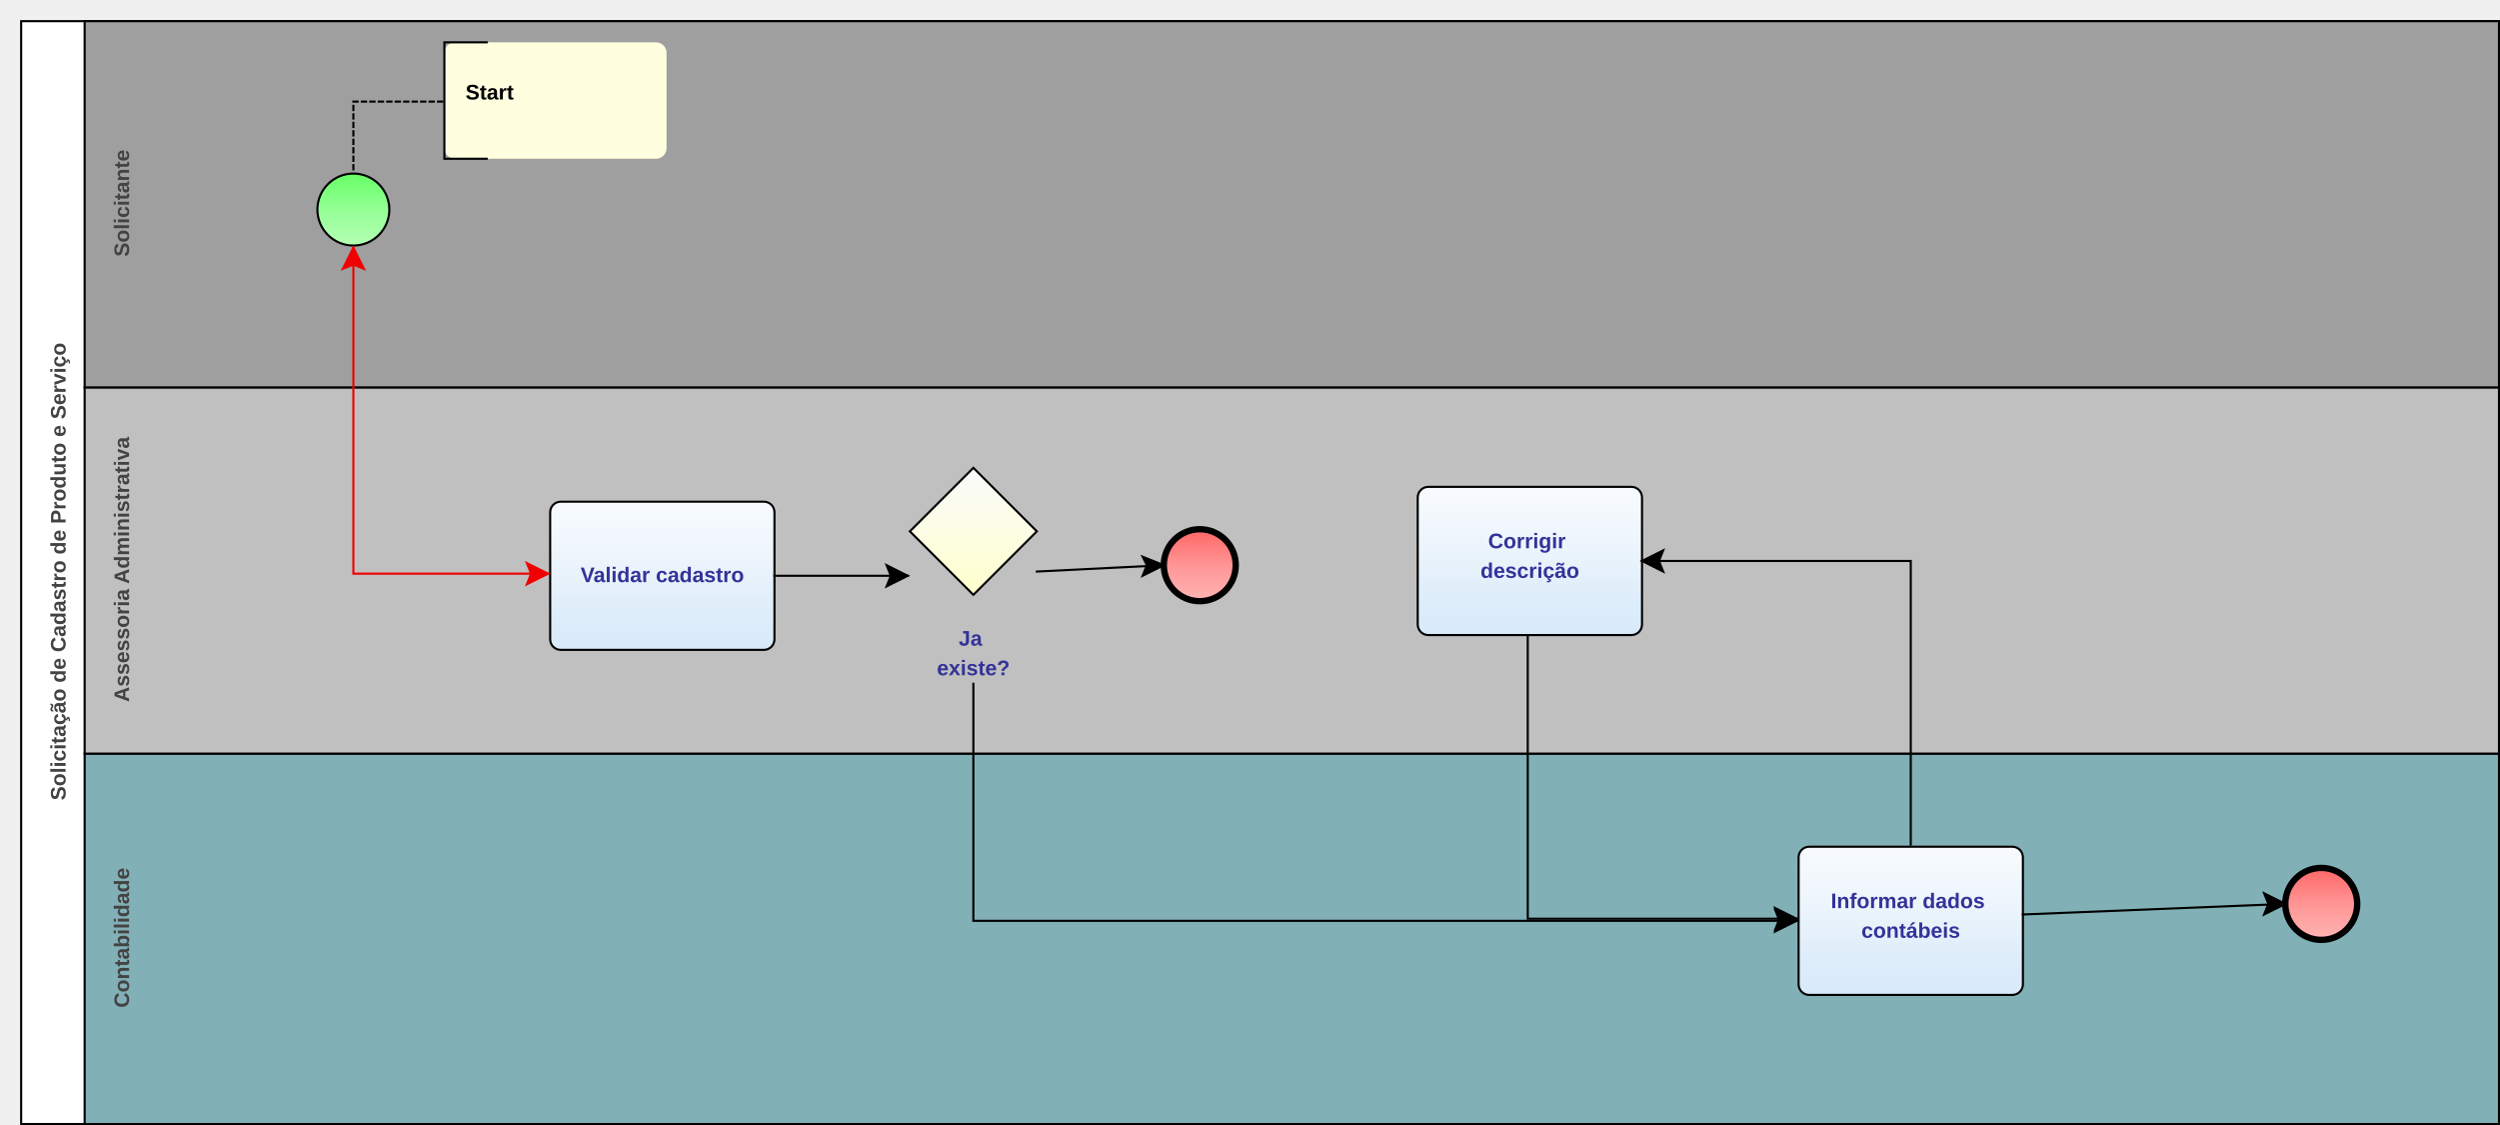
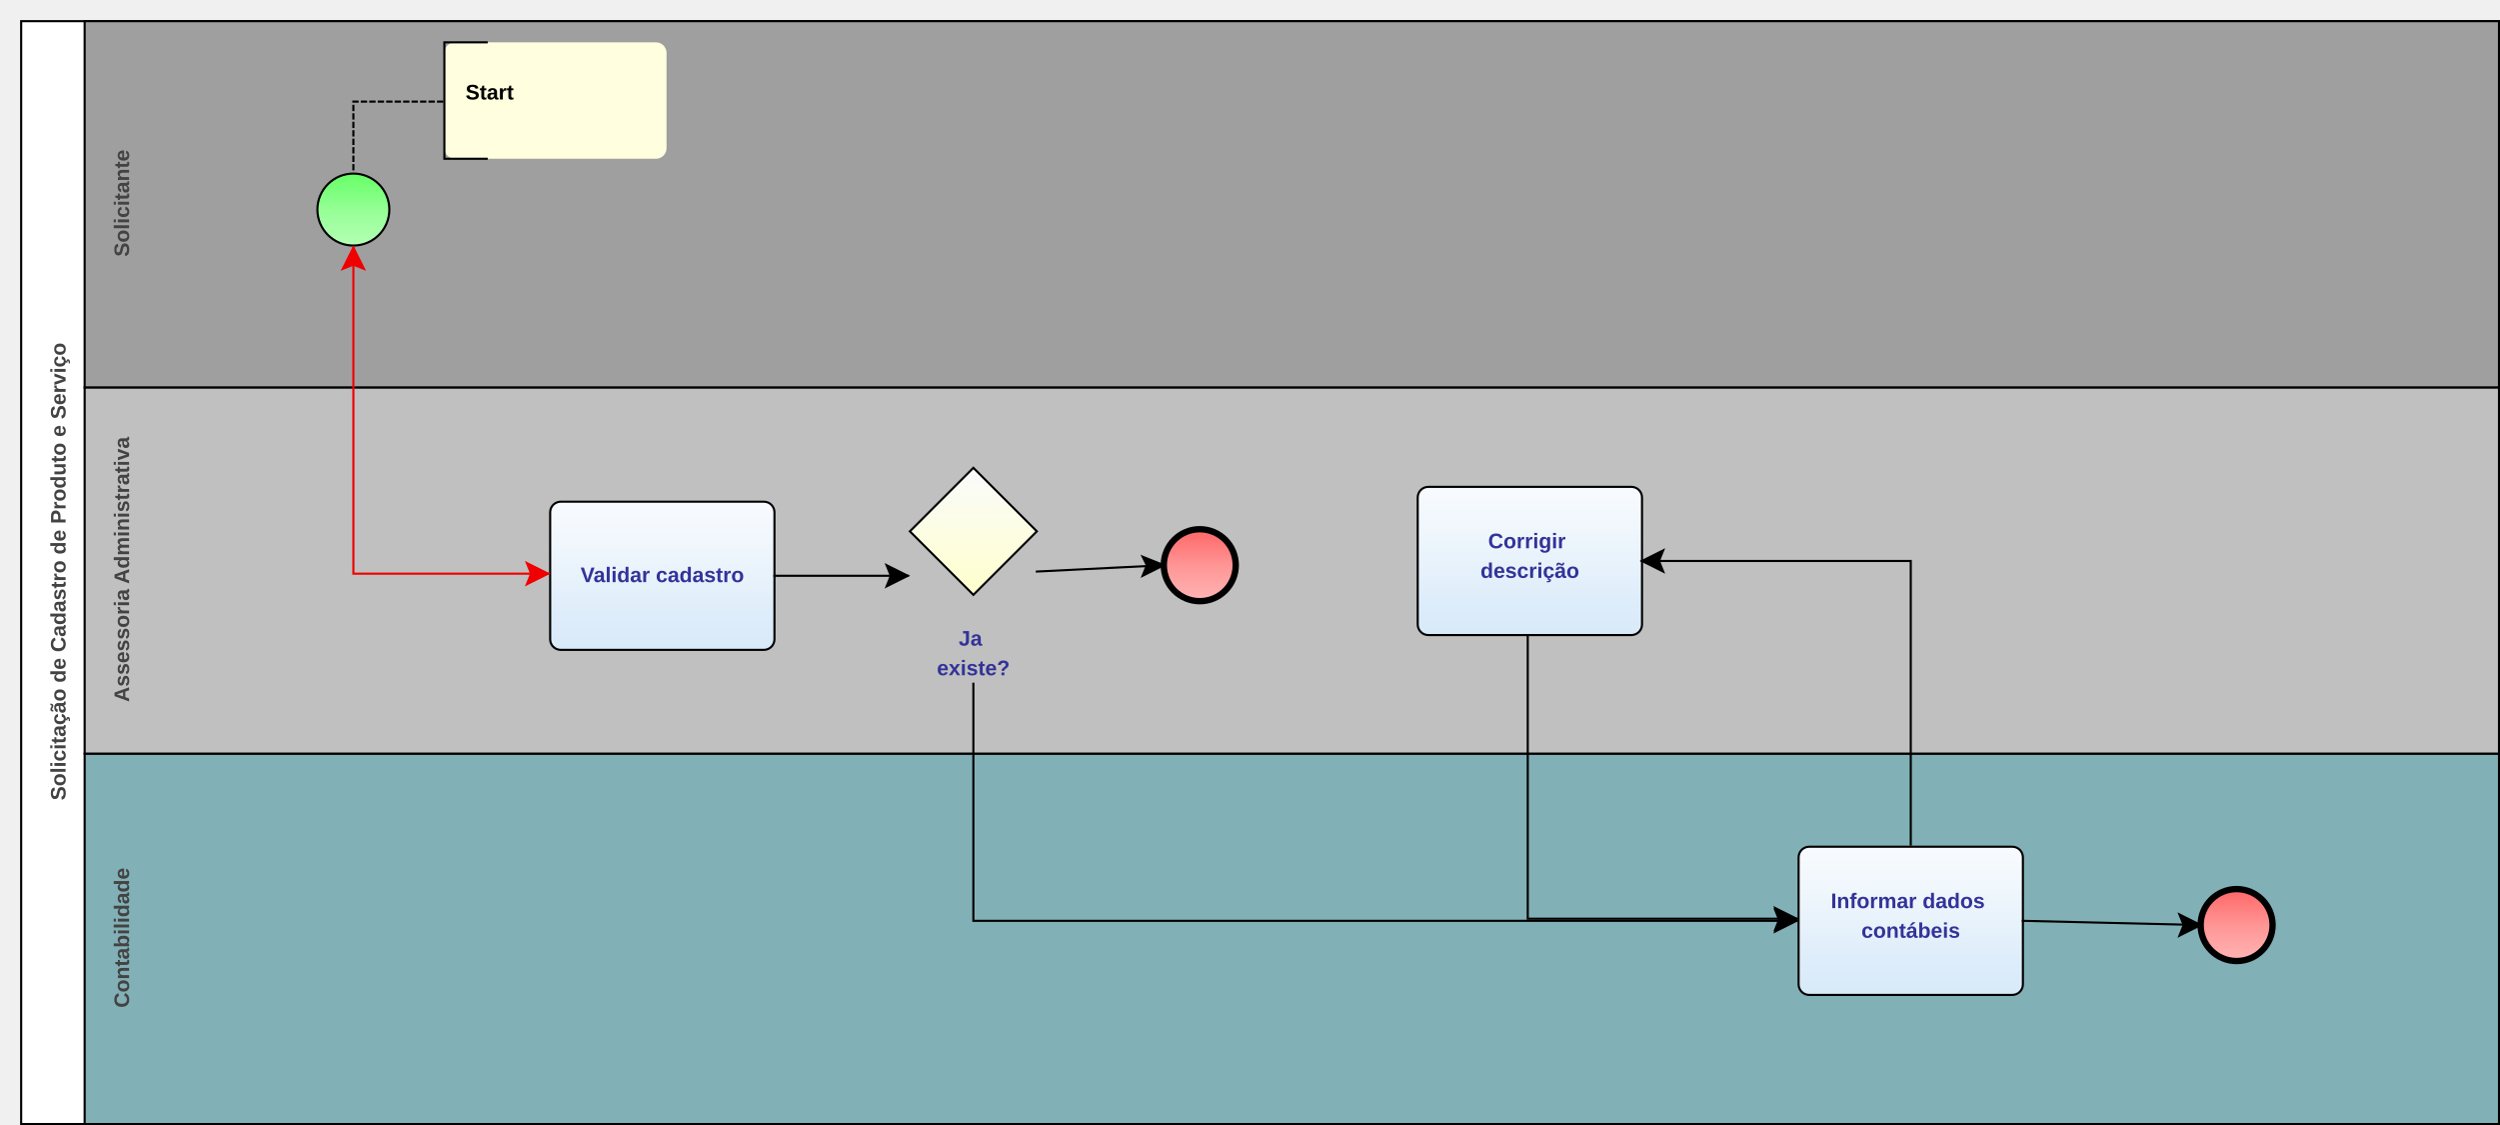
<svg xmlns="http://www.w3.org/2000/svg" xmlns:xlink="http://www.w3.org/1999/xlink" style="stroke-dasharray:none; shape-rendering:auto; font-family:'Arial'; text-rendering:auto; fill-opacity:1; color-interpolation:auto; color-rendering:auto; font-size:12; fill:black; stroke:black; image-rendering:auto; stroke-miterlimit:10; stroke-linecap:square; stroke-linejoin:miter; font-style:normal; stroke-width:1; stroke-dashoffset:0; font-weight:normal; stroke-opacity:1;" contentScriptType="text/ecmascript" preserveAspectRatio="xMidYMid meet" zoomAndPan="magnify" version="1.0" contentStyleType="text/css" xml:xlink="http://www.w3.org/1999/xlink" width="1181" height="531">
  <rect x="10" y="10" width="1171" height="521" ry="0" rx="0" style="stroke:#000000; fill:#FFFFFF" />
  <rect x="40" y="356" width="1141" height="175" ry="0" rx="0" style="stroke:#000000; fill:#82B0B7" />
  <g componentSequence="9">
    <text x="-443" y="47" transform="rotate(270)" text-anchor="middle" style="font-weight:bold;font-size:10px;stroke:none; fill:#434343">
      <tspan dy="14" x="-443">Contabilidade</tspan>
    </text>
  </g>
  <rect x="40" y="183" width="1141" height="173" ry="0" rx="0" style="stroke:#000000; fill:#C0C0C0" />
  <g componentSequence="3">
    <text x="-269" y="47" transform="rotate(270)" text-anchor="middle" style="font-weight:bold;font-size:10px;stroke:none; fill:#434343">
      <tspan dy="14" x="-269">Assessoria Administrativa</tspan>
    </text>
  </g>
  <rect x="40" y="10" width="1141" height="173" ry="0" rx="0" style="stroke:#000000; fill:#9F9F9F" />
  <g componentSequence="2">
    <text x="-96" y="47" transform="rotate(270)" text-anchor="middle" style="font-weight:bold;font-size:10px;stroke:none; fill:#434343">
      <tspan dy="14" x="-96">Solicitante</tspan>
    </text>
  </g>
  <g componentSequence="1">
    <text x="-270" y="17" transform="rotate(270)" text-anchor="middle" style="font-weight:bold;font-size:10px;stroke:none; fill:#434343">
      <tspan dy="14" x="-270">Solicitação de Cadastro de Produto e Serviço</tspan>
    </text>
  </g>
  <g sequence="4">
-     <ellipse cx="167" cy="99" rx="17" ry="17" stroke-width="1" style="fill:url(#linearGradient66FF6696FF96B6FFB6_346245571);" stroke="336633" />
+     <ellipse cx="167" cy="99" rx="17" ry="17" stroke-width="1" style="fill:url(#linearGradient66FF6696FF96B6FFB6_193139987);" stroke="336633" />
  </g>
  <g sequence="5">
-     <rect x="260" y="237" width="106" height="70" ry="5" rx="5" style="fill:url(#linearGradientF8FBFEEDF5FCDEEDFAD4E7F8E2E5E9_442803495);" stroke="191970" />
+     <rect x="260" y="237" width="106" height="70" ry="5" rx="5" style="fill:url(#linearGradientF8FBFEEDF5FCDEEDFAD4E7F8E2E5E9_88406547);" stroke="191970" />
  </g>
  <g componentSequence="5">
    <text x="313" y="261" text-anchor="middle" style="font-weight:bold;font-size:10px;stroke:none; fill:#333399">
      <tspan dy="14" x="313">Validar cadastro</tspan>
    </text>
  </g>
  <rect x="210" y="20" width="105" height="55" ry="5" rx="5" style="stroke:none; fill:#FFFFE0" />
  <g componentSequence="7">
    <text x="220" y="33" text-anchor="left" style="font-weight:bold;font-size:10px;stroke:none; fill:#000000">
      <tspan dy="14" x="220">Start</tspan>
    </text>
  </g>
  <path style="fill:none; stroke-width:1; stroke:#000000;" d="M230.0 20.0 L210.0 20.0 L210.0 75.0 L230.0 75.0" />
  <g sequence="10">
-     <rect x="850" y="400" width="106" height="70" ry="5" rx="5" style="fill:url(#linearGradientF8FBFEEDF5FCDEEDFAD4E7F8E2E5E9_509289139);" stroke="191970" />
+     <rect x="850" y="400" width="106" height="70" ry="5" rx="5" style="fill:url(#linearGradientF8FBFEEDF5FCDEEDFAD4E7F8E2E5E9_24870499);" stroke="191970" />
  </g>
  <g componentSequence="10">
    <text x="903" y="415" text-anchor="middle" style="font-weight:bold;font-size:10px;stroke:none; fill:#333399">
      <tspan dy="14" x="903">Informar dados</tspan>
      <tspan dy="14" x="903">contábeis</tspan>
    </text>
  </g>
  <g sequence="12">
-     <ellipse cx="1097" cy="427" rx="17" ry="17" stroke-width="3" style="fill:url(#linearGradientFF6666FF9696FFB6B6_1532604188);" stroke="993333" />
+     <ellipse cx="1057" cy="437" rx="17" ry="17" stroke-width="3" style="fill:url(#linearGradientFF6666FF9696FFB6B6_1148842024);" stroke="993333" />
  </g>
  <g sequence="14">
-     <ellipse cx="567" cy="267" rx="17" ry="17" stroke-width="3" style="fill:url(#linearGradientFF6666FF9696FFB6B6_1429870821);" stroke="993333" />
+     <ellipse cx="567" cy="267" rx="17" ry="17" stroke-width="3" style="fill:url(#linearGradientFF6666FF9696FFB6B6_1472290361);" stroke="993333" />
  </g>
  <g sequence="16">
-     <rect x="670" y="230" width="106" height="70" ry="5" rx="5" style="fill:url(#linearGradientF8FBFEEDF5FCDEEDFAD4E7F8E2E5E9_1783157496);" stroke="191970" />
+     <rect x="670" y="230" width="106" height="70" ry="5" rx="5" style="fill:url(#linearGradientF8FBFEEDF5FCDEEDFAD4E7F8E2E5E9_1970778800);" stroke="191970" />
  </g>
  <g componentSequence="16">
    <text x="723" y="245" text-anchor="middle" style="font-weight:bold;font-size:10px;stroke:none; fill:#333399">
      <tspan dy="14" x="723">Corrigir</tspan>
      <tspan dy="14" x="723">descrição</tspan>
    </text>
  </g>
  <g sequence="19">
-     <polygon points=" 430 251 460 221 490 251 460 281 430 251" style="fill:url(#linearGradientFAFBFCFFFFCC_767638456);" stroke="000000" />
+     <polygon points=" 430 251 460 221 490 251 460 281 430 251" style="fill:url(#linearGradientFAFBFCFFFFCC_790970907);" stroke="000000" />
  </g>
  <g componentSequence="19">
    <text x="460" y="291" text-anchor="middle" style="font-weight:bold;font-size:10px;stroke:none; fill:#333399">
      <tspan dy="14" x="460">Ja</tspan>
      <tspan dy="14" x="460">existe?</tspan>
    </text>
  </g>
  <g componentSequence="6">
    <text x="177" y="240" style="font-size:10px;font-weight:none;stroke:none; fill:#333399" text-anchor="left" />
  </g>
  <g componentSequence="8">
    <text x="182" y="48" style="font-size:10px;font-weight:none;stroke:none; fill:#333399" text-anchor="left" />
  </g>
  <g componentSequence="13">
-     <text x="1028" y="430" style="font-size:10px;font-weight:none;stroke:none; fill:#333399" text-anchor="left" />
+     <text x="1008" y="436" style="font-size:10px;font-weight:none;stroke:none; fill:#333399" text-anchor="left" />
  </g>
  <g componentSequence="17">
    <text x="913" y="269" style="font-size:10px;font-weight:none;stroke:none; fill:#333399" text-anchor="left" />
  </g>
  <g componentSequence="18">
    <text x="732" y="431" style="font-size:10px;font-weight:none;stroke:none; fill:#333399" text-anchor="left" />
  </g>
  <g componentSequence="20">
    <text x="408" y="272" style="font-size:10px;font-weight:none;stroke:none; fill:#333399" text-anchor="left" />
  </g>
  <g componentSequence="21">
    <text x="530" y="269" style="font-size:10px;font-weight:none;stroke:none; fill:#333399" text-anchor="left" />
  </g>
  <g componentSequence="22">
    <text x="609" y="435" style="font-size:10px;font-weight:none;stroke:none; fill:#333399" text-anchor="left" />
  </g>
  <path style="fill:none; stroke:#F00000;stroke-width:1" d="M167.0 117.0 L167.0 271.0 L259.0 271.0" />
  <polygon style="fill:#F00000; stroke:#F00000;" points=" 249 266 259 271 249 276 251 271" />
  <polygon style="fill:#F00000; stroke:#F00000;" points=" 162 127 167 117 172 127 167 125" />
  <path style="fill:none; stroke:#000000;stroke-dasharray:2" d="M209.0 48.0 L167.0 48.0 L167.0 81.0" />
  <path style="fill:none; stroke:#000000;stroke-width:1" d="M366.0 272.0 L429.0 272.0" />
  <polygon style="fill:#000000; stroke:#000000;" points=" 419 267 429 272 419 277 421 272" />
-   <path style="fill:none; stroke:#000000;stroke-width:1" d="M956.0 432.0 L1080.0 427.0" />
-   <polygon style="fill:#000000; stroke:#000000;" points=" 1070 422 1080 427 1070 432 1072 427" />
+   <path style="fill:none; stroke:#000000;stroke-width:1" d="M956.0 435.0 L1040.0 437.0" />
+   <polygon style="fill:#000000; stroke:#000000;" points=" 1030 432 1040 437 1030 442 1032 437" />
  <path style="fill:none; stroke:#000000;stroke-width:1" d="M903.0 399.0 L903.0 332.0 L903.0 265.0 L776.0 265.0" />
  <polygon style="fill:#000000; stroke:#000000;" points=" 786 270 776 265 786 260 784 265" />
  <path style="fill:none; stroke:#000000;stroke-width:1" d="M722.0 300.0 L722.0 434.0 L849.0 434.0" />
  <polygon style="fill:#000000; stroke:#000000;" points=" 839 429 849 434 839 439 841 434" />
  <path style="fill:none; stroke:#000000;stroke-width:1" d="M460.0 323.0 L460.0 435.0 L849.0 435.0" />
  <polygon style="fill:#000000; stroke:#000000;" points=" 839 430 849 435 839 440 841 435" />
  <path style="fill:none; stroke:#000000;stroke-width:1" d="M490.0 270.0 L550.0 267.0" />
  <polygon style="fill:#000000; stroke:#000000;" points=" 540 263 550 267 540 272 542 267" />
  <defs>
-     <linearGradient xlink:href="#linearGradient66FF6696FF96B6FFB6" id="linearGradient66FF6696FF96B6FFB6_346245571" x1="0" y1="82.0" x2="0" y2="117.0" gradientUnits="userSpaceOnUse" xlink:type="simple" xlink:actuate="onLoad" xlink:show="other" />
+     <linearGradient xlink:href="#linearGradient66FF6696FF96B6FFB6" id="linearGradient66FF6696FF96B6FFB6_193139987" x1="0" y1="82.0" x2="0" y2="117.0" gradientUnits="userSpaceOnUse" xlink:type="simple" xlink:actuate="onLoad" xlink:show="other" />
    <linearGradient id="linearGradient66FF6696FF96B6FFB6">
      <stop style="stop-color:#66FF66;stop-opacity:1;" offset="0.0" id="stop66FF66" />
      <stop style="stop-color:#96FF96;stop-opacity:1;" offset="0.5" id="stop96FF96" />
      <stop style="stop-color:#B6FFB6;stop-opacity:1;" offset="1.0" id="stopB6FFB6" />
    </linearGradient>
-     <linearGradient xlink:href="#linearGradientF8FBFEEDF5FCDEEDFAD4E7F8E2E5E9" id="linearGradientF8FBFEEDF5FCDEEDFAD4E7F8E2E5E9_442803495" x1="0" y1="237.0" x2="0" y2="343.0" gradientUnits="userSpaceOnUse" xlink:type="simple" xlink:actuate="onLoad" xlink:show="other" />
+     <linearGradient xlink:href="#linearGradientF8FBFEEDF5FCDEEDFAD4E7F8E2E5E9" id="linearGradientF8FBFEEDF5FCDEEDFAD4E7F8E2E5E9_88406547" x1="0" y1="237.0" x2="0" y2="343.0" gradientUnits="userSpaceOnUse" xlink:type="simple" xlink:actuate="onLoad" xlink:show="other" />
    <linearGradient id="linearGradientF8FBFEEDF5FCDEEDFAD4E7F8E2E5E9">
      <stop style="stop-color:#F8FBFE;stop-opacity:1;" offset="0.0" id="stopF8FBFE" />
      <stop style="stop-color:#EDF5FC;stop-opacity:1;" offset="0.25" id="stopEDF5FC" />
      <stop style="stop-color:#DEEDFA;stop-opacity:1;" offset="0.5" id="stopDEEDFA" />
      <stop style="stop-color:#D4E7F8;stop-opacity:1;" offset="0.75" id="stopD4E7F8" />
      <stop style="stop-color:#E2E5E9;stop-opacity:1;" offset="1.0" id="stopE2E5E9" />
    </linearGradient>
-     <linearGradient xlink:href="#linearGradientF8FBFEEDF5FCDEEDFAD4E7F8E2E5E9" id="linearGradientF8FBFEEDF5FCDEEDFAD4E7F8E2E5E9_509289139" x1="0" y1="400.0" x2="0" y2="506.0" gradientUnits="userSpaceOnUse" xlink:type="simple" xlink:actuate="onLoad" xlink:show="other" />
-     <linearGradient xlink:href="#linearGradientFF6666FF9696FFB6B6" id="linearGradientFF6666FF9696FFB6B6_1532604188" x1="0" y1="410.0" x2="0" y2="445.0" gradientUnits="userSpaceOnUse" xlink:type="simple" xlink:actuate="onLoad" xlink:show="other" />
+     <linearGradient xlink:href="#linearGradientF8FBFEEDF5FCDEEDFAD4E7F8E2E5E9" id="linearGradientF8FBFEEDF5FCDEEDFAD4E7F8E2E5E9_24870499" x1="0" y1="400.0" x2="0" y2="506.0" gradientUnits="userSpaceOnUse" xlink:type="simple" xlink:actuate="onLoad" xlink:show="other" />
+     <linearGradient xlink:href="#linearGradientFF6666FF9696FFB6B6" id="linearGradientFF6666FF9696FFB6B6_1148842024" x1="0" y1="420.0" x2="0" y2="455.0" gradientUnits="userSpaceOnUse" xlink:type="simple" xlink:actuate="onLoad" xlink:show="other" />
    <linearGradient id="linearGradientFF6666FF9696FFB6B6">
      <stop style="stop-color:#FF6666;stop-opacity:1;" offset="0.0" id="stopFF6666" />
      <stop style="stop-color:#FF9696;stop-opacity:1;" offset="0.5" id="stopFF9696" />
      <stop style="stop-color:#FFB6B6;stop-opacity:1;" offset="1.0" id="stopFFB6B6" />
    </linearGradient>
-     <linearGradient xlink:href="#linearGradientFF6666FF9696FFB6B6" id="linearGradientFF6666FF9696FFB6B6_1429870821" x1="0" y1="250.0" x2="0" y2="285.0" gradientUnits="userSpaceOnUse" xlink:type="simple" xlink:actuate="onLoad" xlink:show="other" />
-     <linearGradient xlink:href="#linearGradientF8FBFEEDF5FCDEEDFAD4E7F8E2E5E9" id="linearGradientF8FBFEEDF5FCDEEDFAD4E7F8E2E5E9_1783157496" x1="0" y1="230.0" x2="0" y2="336.0" gradientUnits="userSpaceOnUse" xlink:type="simple" xlink:actuate="onLoad" xlink:show="other" />
-     <linearGradient xlink:href="#linearGradientFAFBFCFFFFCC" id="linearGradientFAFBFCFFFFCC_767638456" x1="0" y1="221.0" x2="0" y2="281.0" gradientUnits="userSpaceOnUse" xlink:type="simple" xlink:actuate="onLoad" xlink:show="other" />
+     <linearGradient xlink:href="#linearGradientFF6666FF9696FFB6B6" id="linearGradientFF6666FF9696FFB6B6_1472290361" x1="0" y1="250.0" x2="0" y2="285.0" gradientUnits="userSpaceOnUse" xlink:type="simple" xlink:actuate="onLoad" xlink:show="other" />
+     <linearGradient xlink:href="#linearGradientF8FBFEEDF5FCDEEDFAD4E7F8E2E5E9" id="linearGradientF8FBFEEDF5FCDEEDFAD4E7F8E2E5E9_1970778800" x1="0" y1="230.0" x2="0" y2="336.0" gradientUnits="userSpaceOnUse" xlink:type="simple" xlink:actuate="onLoad" xlink:show="other" />
+     <linearGradient xlink:href="#linearGradientFAFBFCFFFFCC" id="linearGradientFAFBFCFFFFCC_790970907" x1="0" y1="221.0" x2="0" y2="281.0" gradientUnits="userSpaceOnUse" xlink:type="simple" xlink:actuate="onLoad" xlink:show="other" />
    <linearGradient id="linearGradientFAFBFCFFFFCC">
      <stop style="stop-color:#FAFBFC;stop-opacity:1;" offset="0.0" id="stopFAFBFC" />
      <stop style="stop-color:#FFFFCC;stop-opacity:1;" offset="1.0" id="stopFFFFCC" />
    </linearGradient>
  </defs>
</svg>
